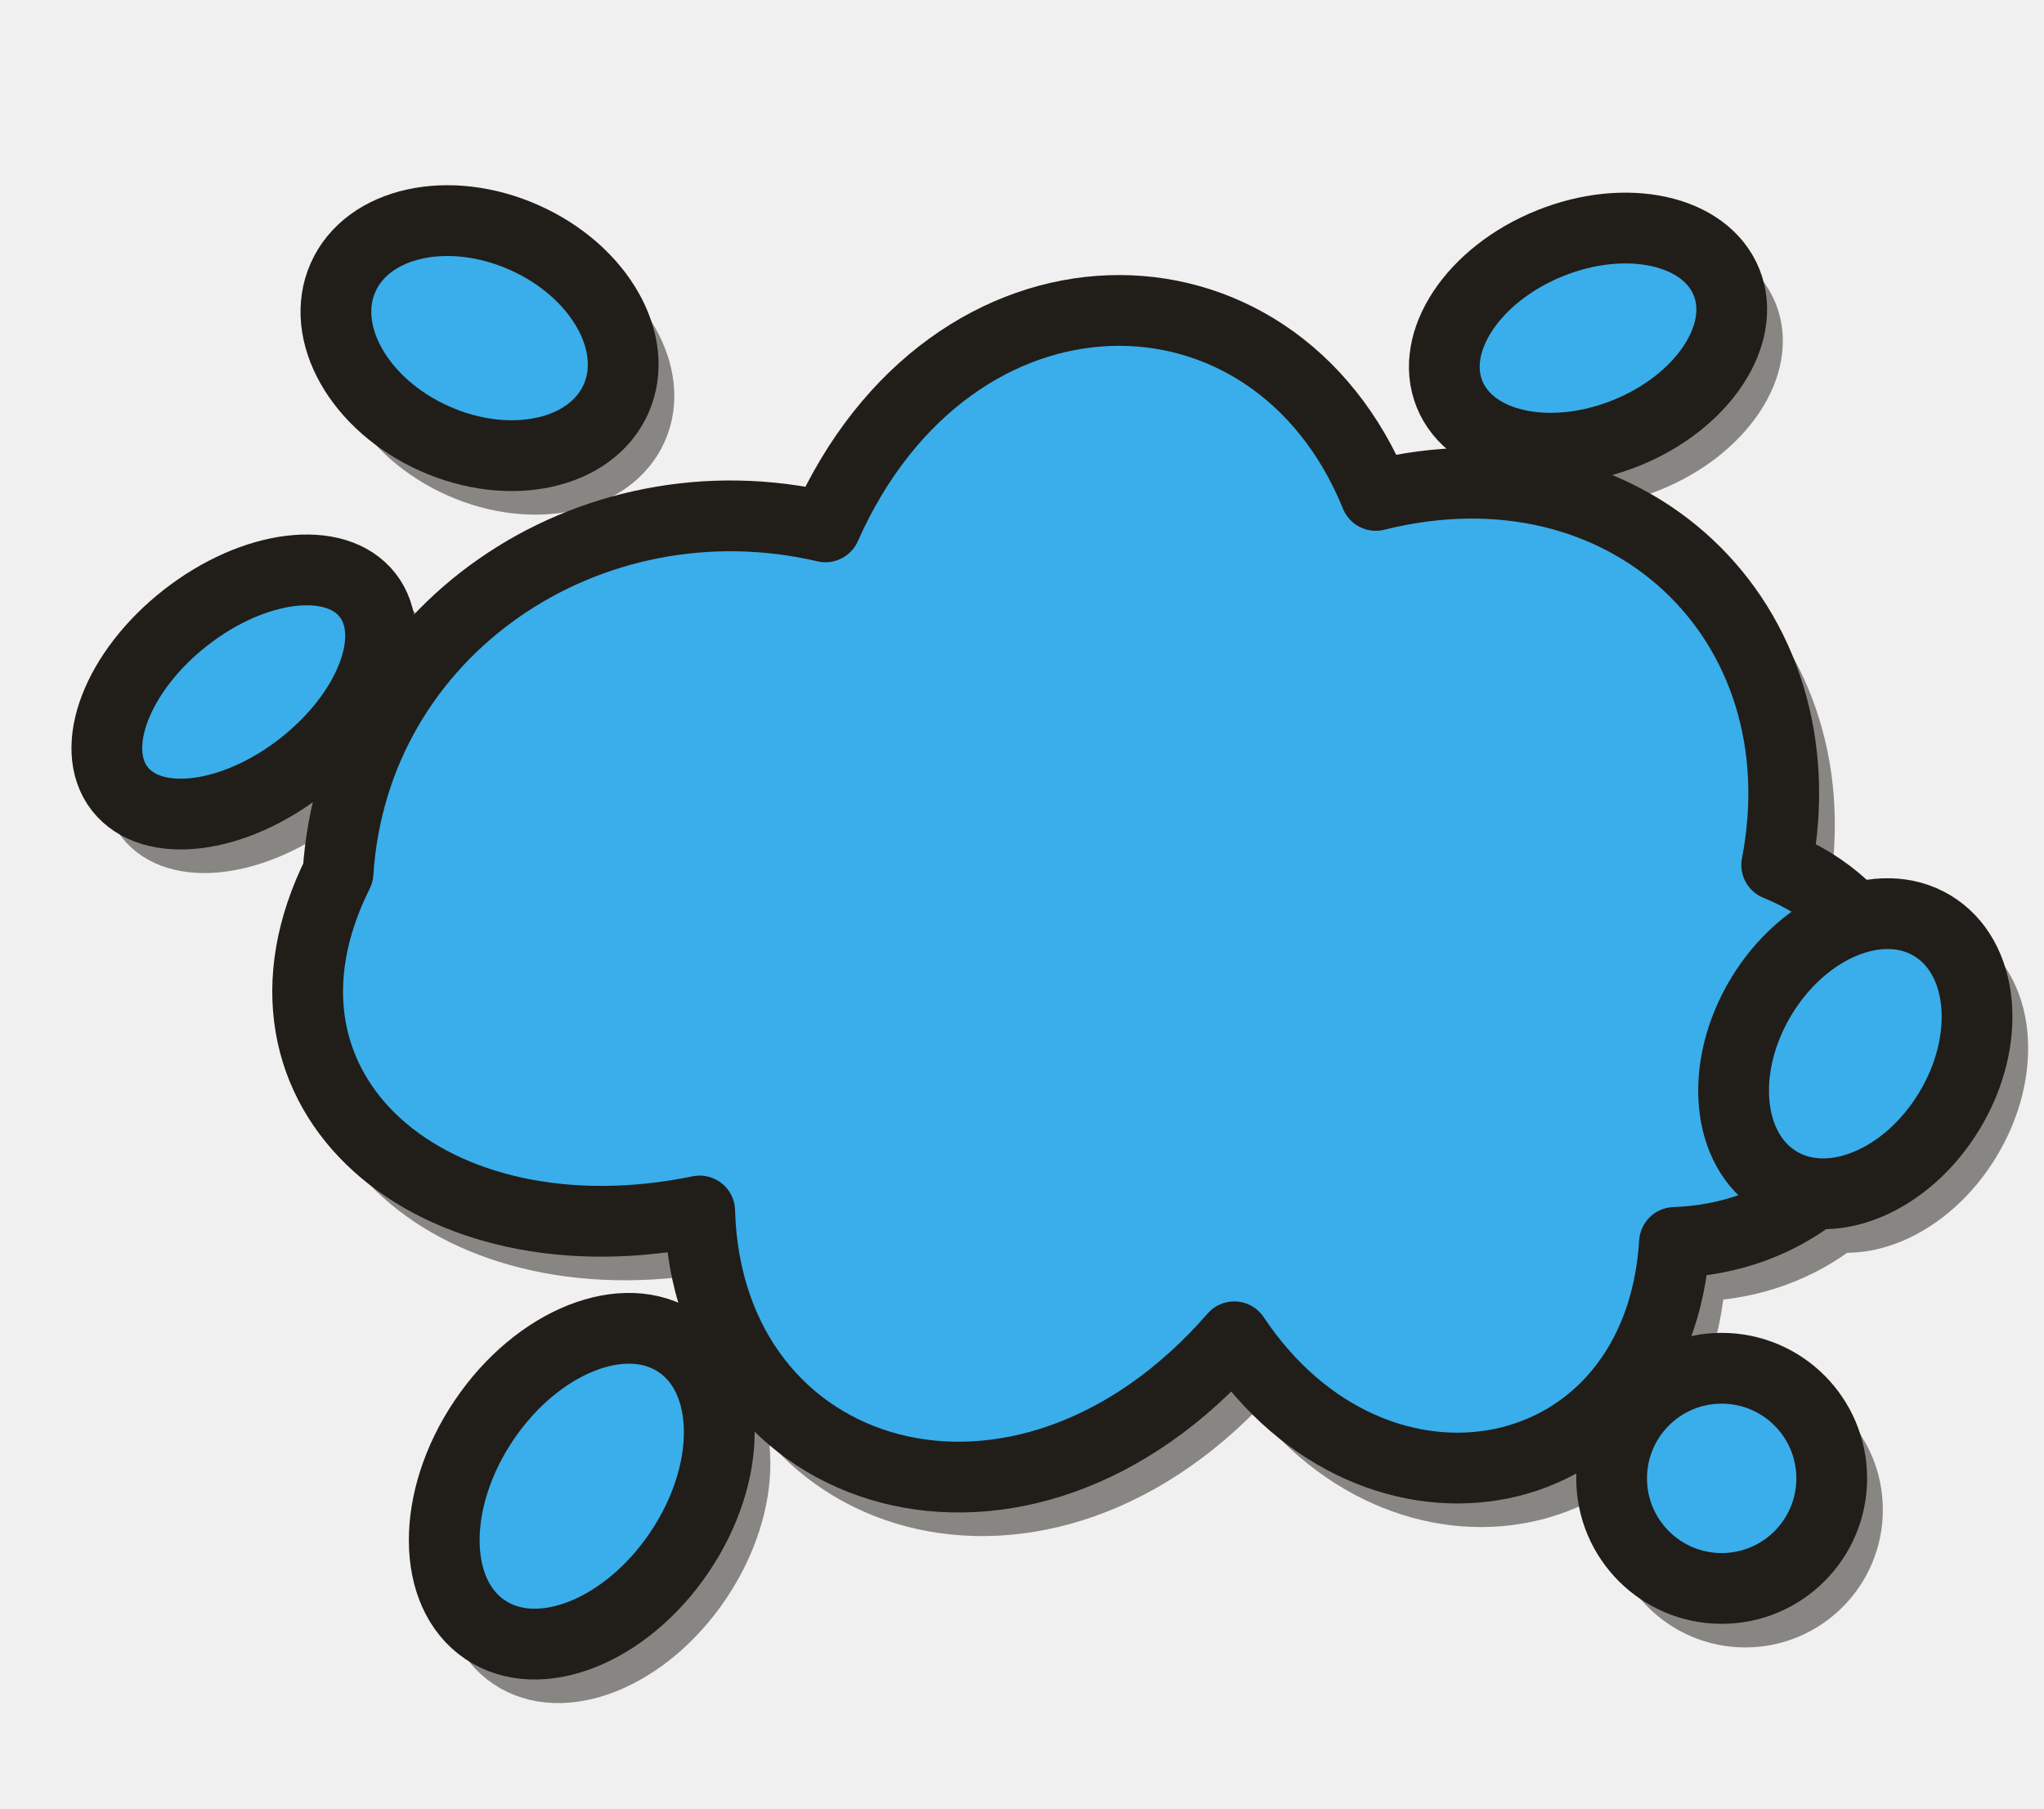
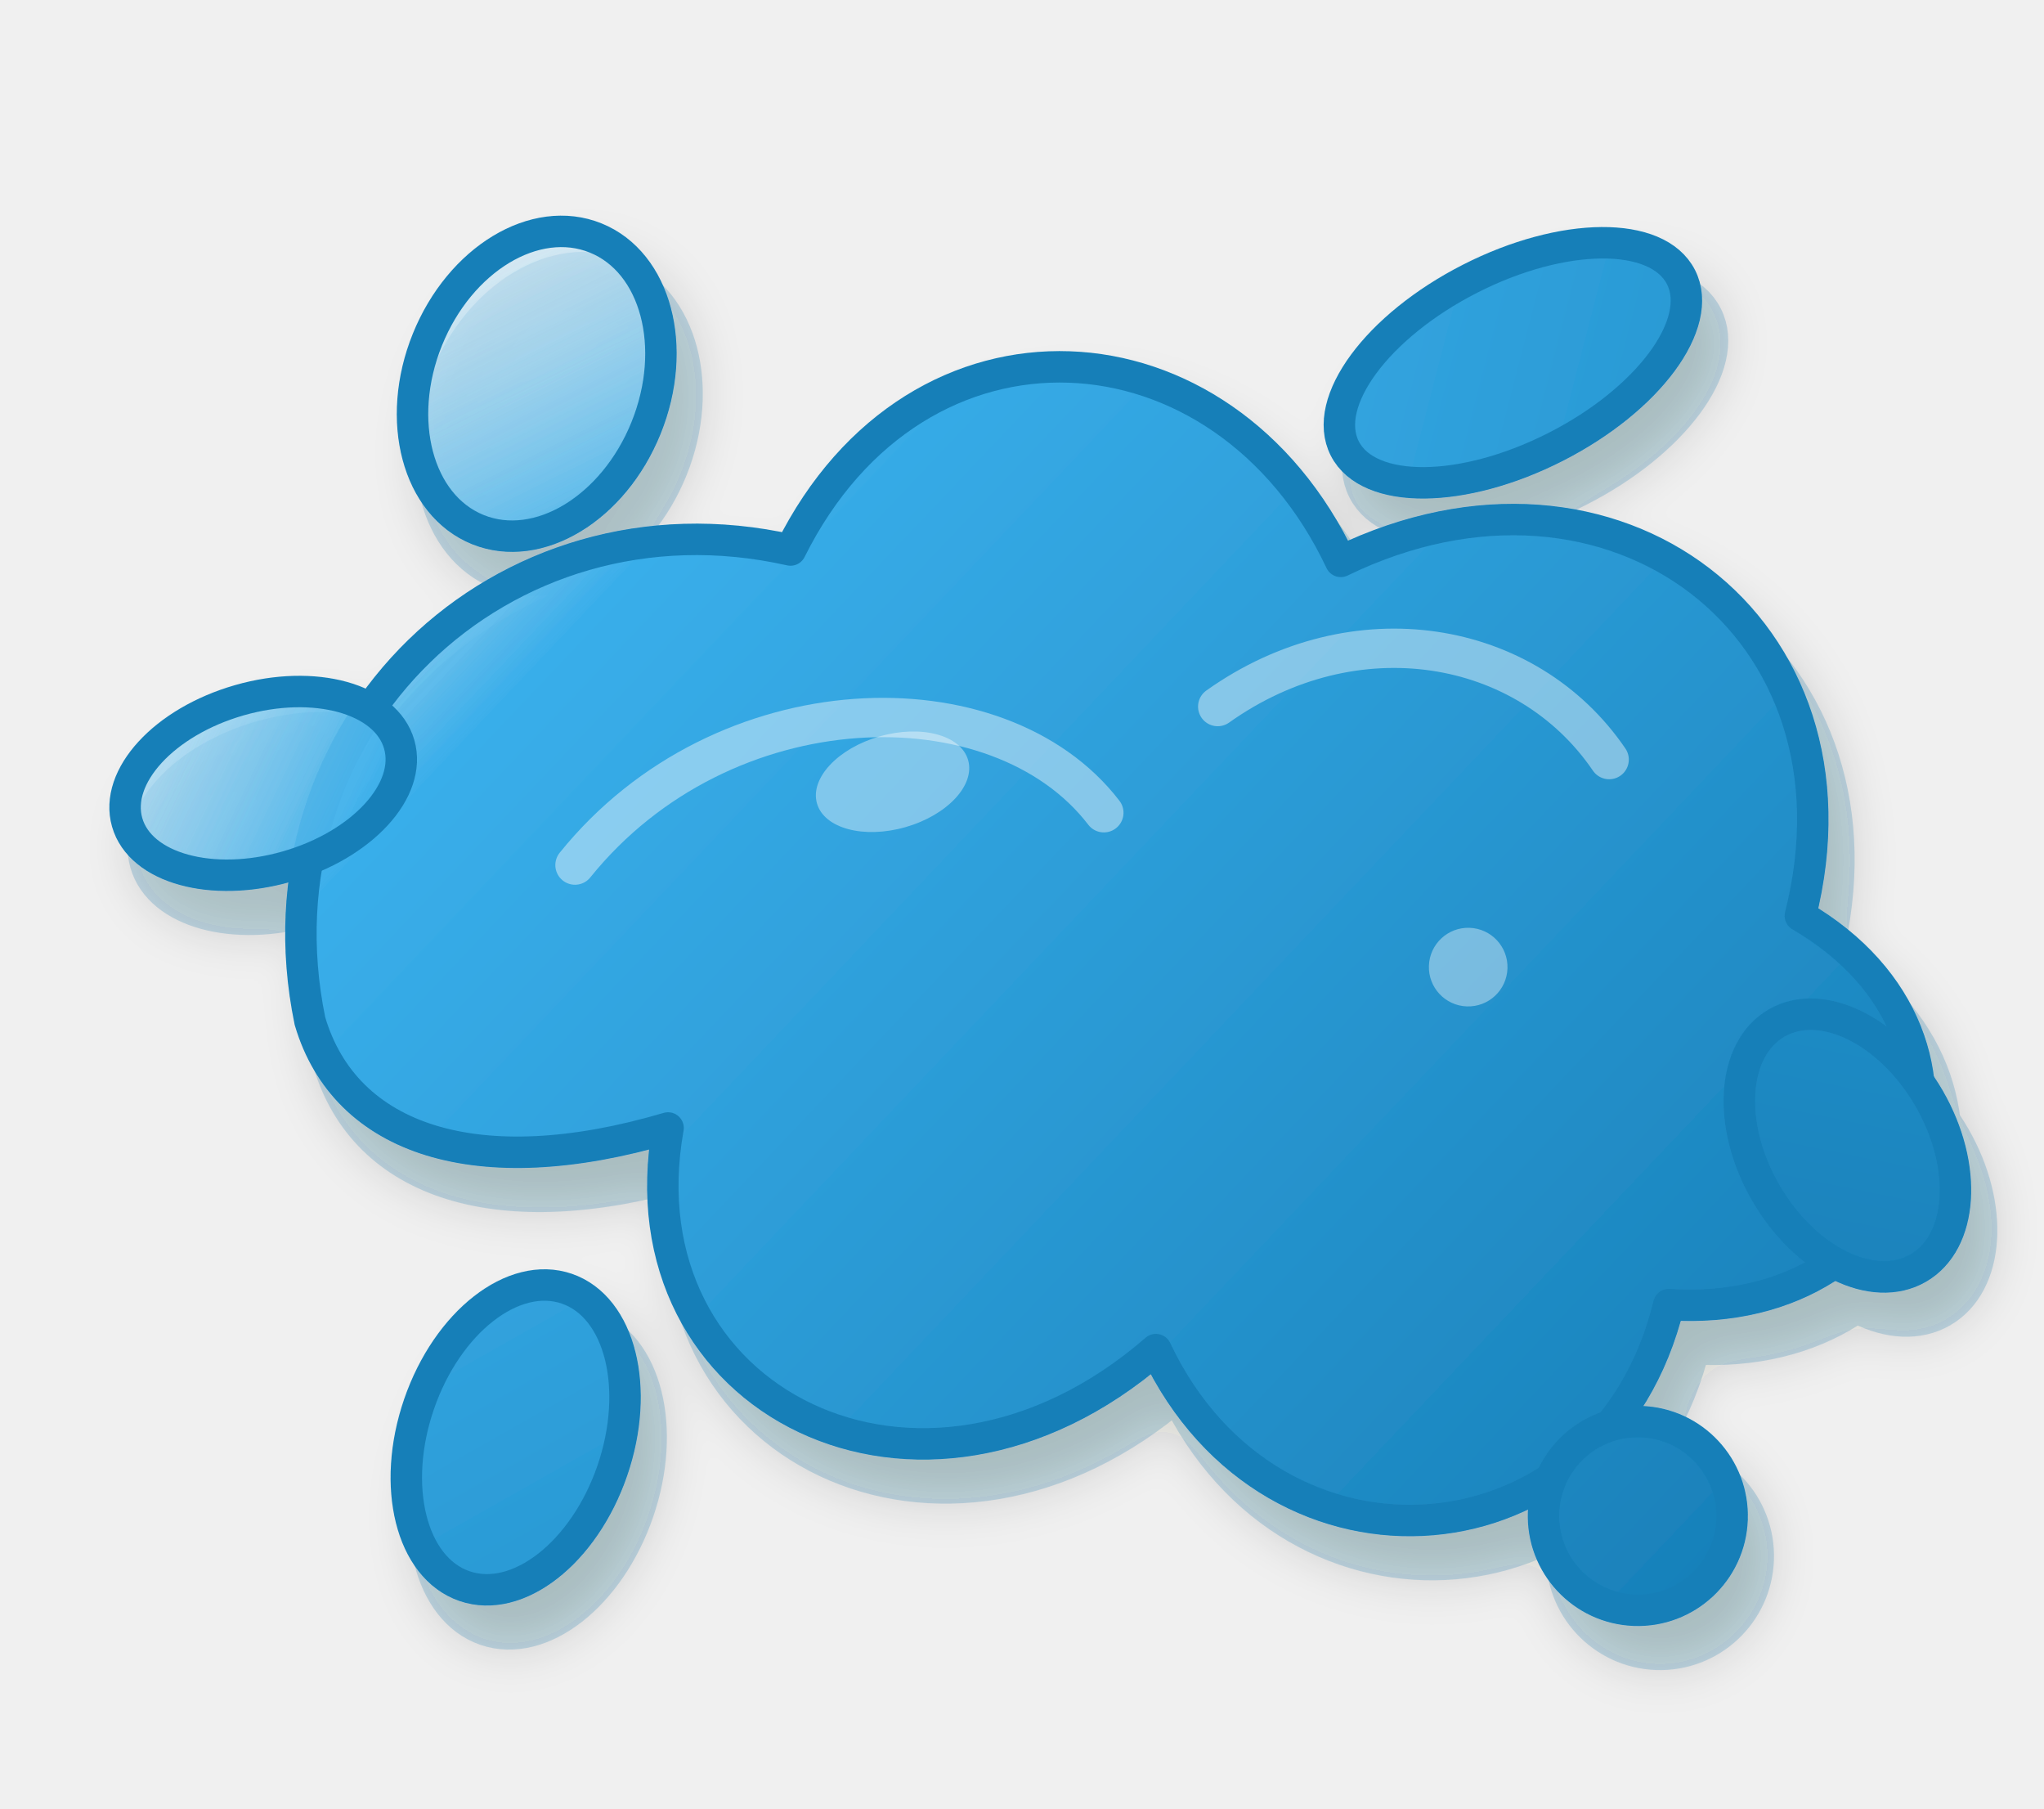
<svg xmlns="http://www.w3.org/2000/svg" viewBox="0 0 260 230" fill="none">
-   <g opacity=".58" fill="#3d3934" stroke="#3d3934" stroke-width="7" stroke-linecap="round" stroke-linejoin="round" transform="translate(3 4)">
-     <path d="M43 111C45 80 75 60 105 67C121 31 162 31 175 63C207 55 232 79 226 110C253 121 242 157 213 158C211 190 175 197 157 170C130 201 90 189 89 154C55 161 29 139 43 111Z" />
-     <ellipse cx="31" cy="88" rx="20" ry="12" transform="rotate(-38 31 88)" />
-     <ellipse cx="61" cy="43" rx="19" ry="14" transform="rotate(24 61 43)" />
-     <ellipse cx="202" cy="43" rx="19" ry="13" transform="rotate(-22 202 43)" />
-     <ellipse cx="236" cy="134" rx="14" ry="19" transform="rotate(31 236 134)" />
-     <ellipse cx="74" cy="189" rx="15" ry="22" transform="rotate(34 74 189)" />
-     <circle cx="219" cy="188" r="14" />
-   </g>
-   <g fill="#39aeea" stroke="#211d19" stroke-width="9" stroke-linecap="round" stroke-linejoin="round">
-     <path d="M43 111C45 80 75 60 105 67C121 31 162 31 175 63C207 55 232 79 226 110C253 121 242 157 213 158C211 190 175 197 157 170C130 201 90 189 89 154C55 161 29 139 43 111Z" />
-     <ellipse cx="31" cy="88" rx="20" ry="12" transform="rotate(-38 31 88)" />
-     <ellipse cx="61" cy="43" rx="19" ry="14" transform="rotate(24 61 43)" />
-     <ellipse cx="202" cy="43" rx="19" ry="13" transform="rotate(-22 202 43)" />
-     <ellipse cx="236" cy="134" rx="14" ry="19" transform="rotate(31 236 134)" />
-     <ellipse cx="74" cy="189" rx="15" ry="22" transform="rotate(34 74 189)" />
-     <circle cx="219" cy="188" r="14" />
+   <defs>
+     <linearGradient id="paint-blue_window_svg" x1="36" y1="34" x2="226" y2="202" gradientUnits="userSpaceOnUse">
+       <stop offset="0" stop-color="#ffffff" stop-opacity="0.32" />
+       <stop offset="0.23" stop-color="#39aeea" />
+       <stop offset="1" stop-color="#177fb8" />
+     </linearGradient>
+     <filter id="soft-blue_window_svg" x="-20%" y="-20%" width="140%" height="140%" color-interpolation-filters="sRGB">
+       <feDropShadow dx="3" dy="5" stdDeviation="3" flood-color="#2a2118" flood-opacity="0.16" />
+     </filter>
+   </defs>
+   <g transform="translate(130.0 115.0) rotate(2) translate(-130.0 -115.0)">
+     <g opacity="0.22" fill="#177fb8" stroke="#177fb8" stroke-width="5" stroke-linecap="round" stroke-linejoin="round" transform="translate(3 5)">
+       <path d="M40 133C31 96 62 64 99 71C114 38 153 39 169 70C203 52 237 76 229 113C257 128 246 164 214 163C207 197 165 202 149 171C120 198 81 180 86 145C62 153 45 148 40 133Z" />
+       <ellipse cx="33" cy="103" rx="18" ry="11" transform="rotate(-18 33 103)" />
+       <ellipse cx="66" cy="51" rx="15" ry="20" transform="rotate(20 66 51)" />
+       <ellipse cx="190" cy="44" rx="24" ry="12" transform="rotate(-29 190 44)" />
+       <ellipse cx="236" cy="142" rx="18" ry="12" transform="rotate(58 236 142)" />
+       <ellipse cx="68" cy="185" rx="13" ry="20" transform="rotate(17 68 185)" />
+       <circle cx="211" cy="190" r="12" />
+     </g>
+     <g filter="url(#soft-blue_window_svg)" fill="url(#paint-blue_window_svg)" stroke="#177fb8" stroke-width="4" stroke-linecap="round" stroke-linejoin="round">
+       <path d="M40 133C31 96 62 64 99 71C114 38 153 39 169 70C203 52 237 76 229 113C257 128 246 164 214 163C207 197 165 202 149 171C120 198 81 180 86 145C62 153 45 148 40 133Z" />
+       <ellipse cx="33" cy="103" rx="18" ry="11" transform="rotate(-18 33 103)" />
+       <ellipse cx="66" cy="51" rx="15" ry="20" transform="rotate(20 66 51)" />
+       <ellipse cx="190" cy="44" rx="24" ry="12" transform="rotate(-29 190 44)" />
+       <ellipse cx="236" cy="142" rx="18" ry="12" transform="rotate(58 236 142)" />
+       <ellipse cx="68" cy="185" rx="13" ry="20" transform="rotate(17 68 185)" />
+       <circle cx="211" cy="190" r="12" />
+     </g>
+     <g fill="none" stroke="#ffffff" stroke-width="5" stroke-linecap="round" opacity="0.42">
+       <path d="M73 112C91 88 126 86 140 103" />
+       <path d="M154 89C171 76 193 79 204 94" />
+     </g>
+     <g fill="#ffffff" opacity="0.38">
+       <ellipse cx="113" cy="100" rx="10" ry="6" transform="rotate(-18 113 100)" />
+       <circle cx="187" cy="121" r="5" />
+     </g>
  </g>
</svg>
